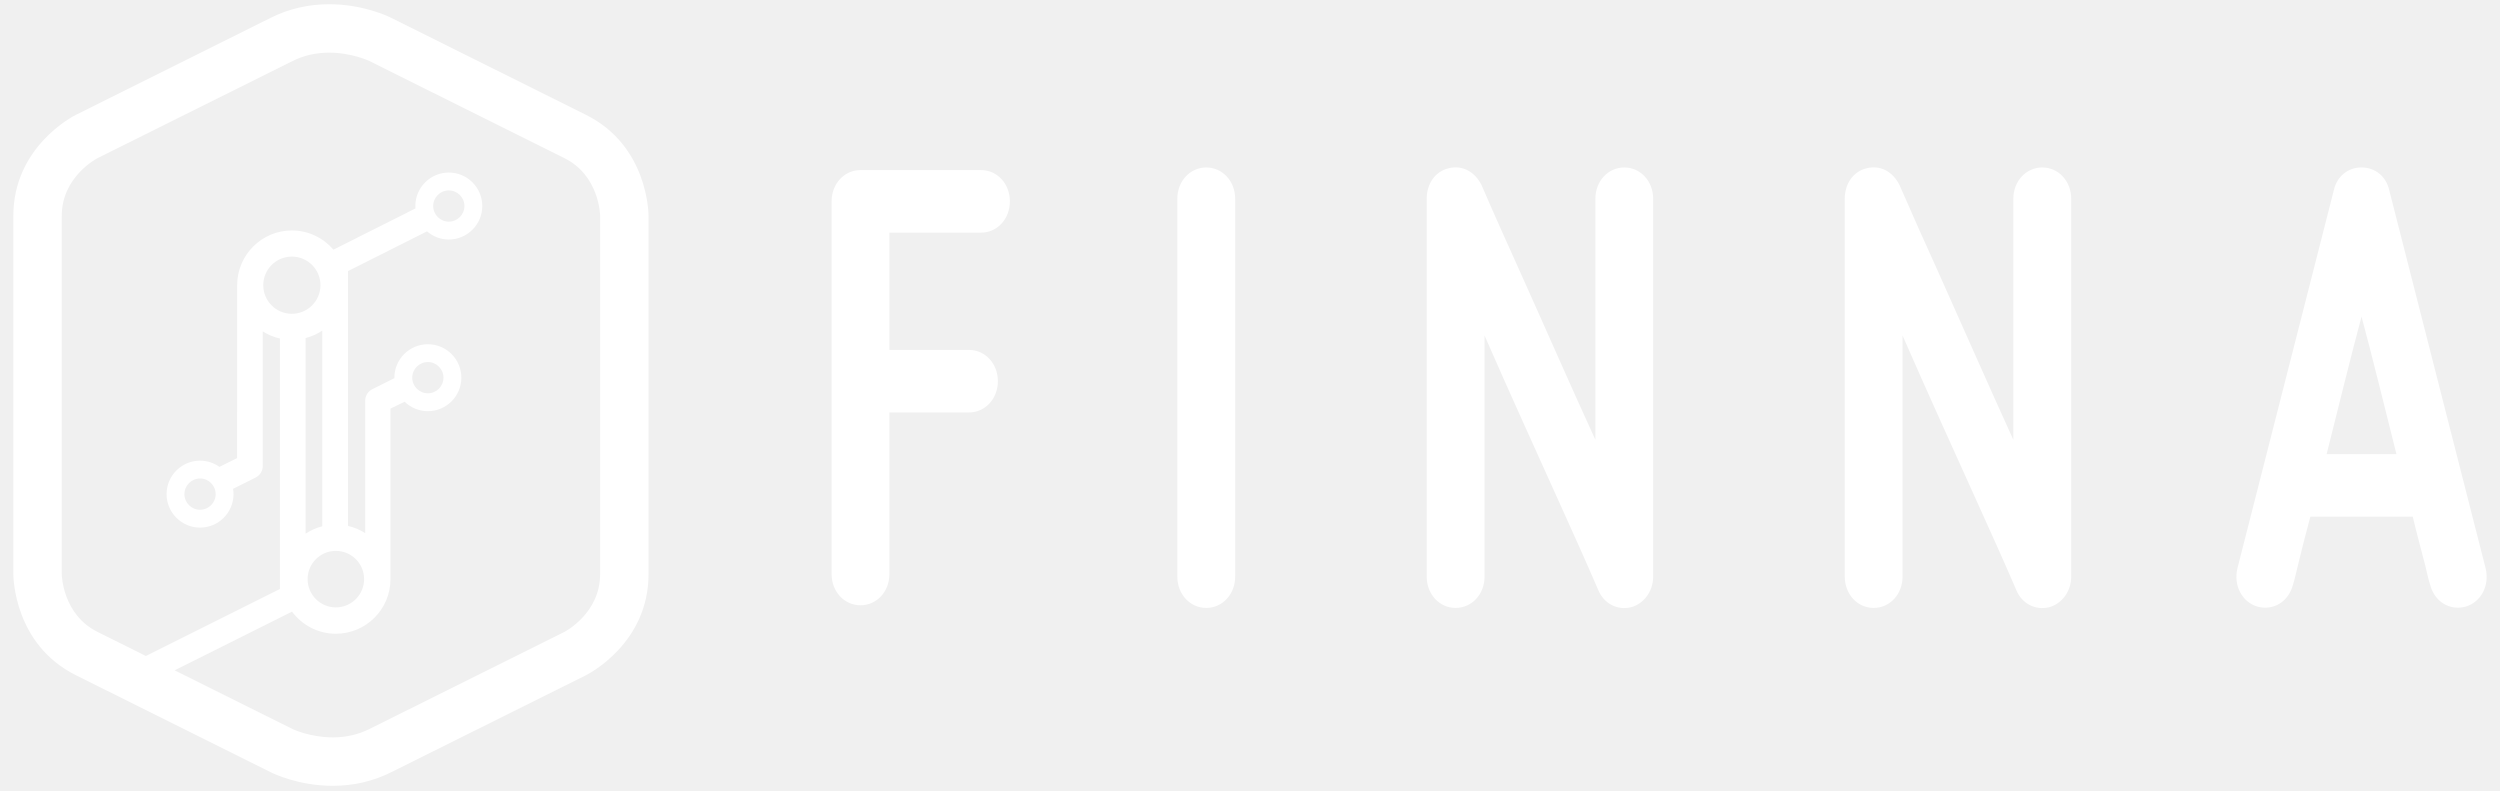
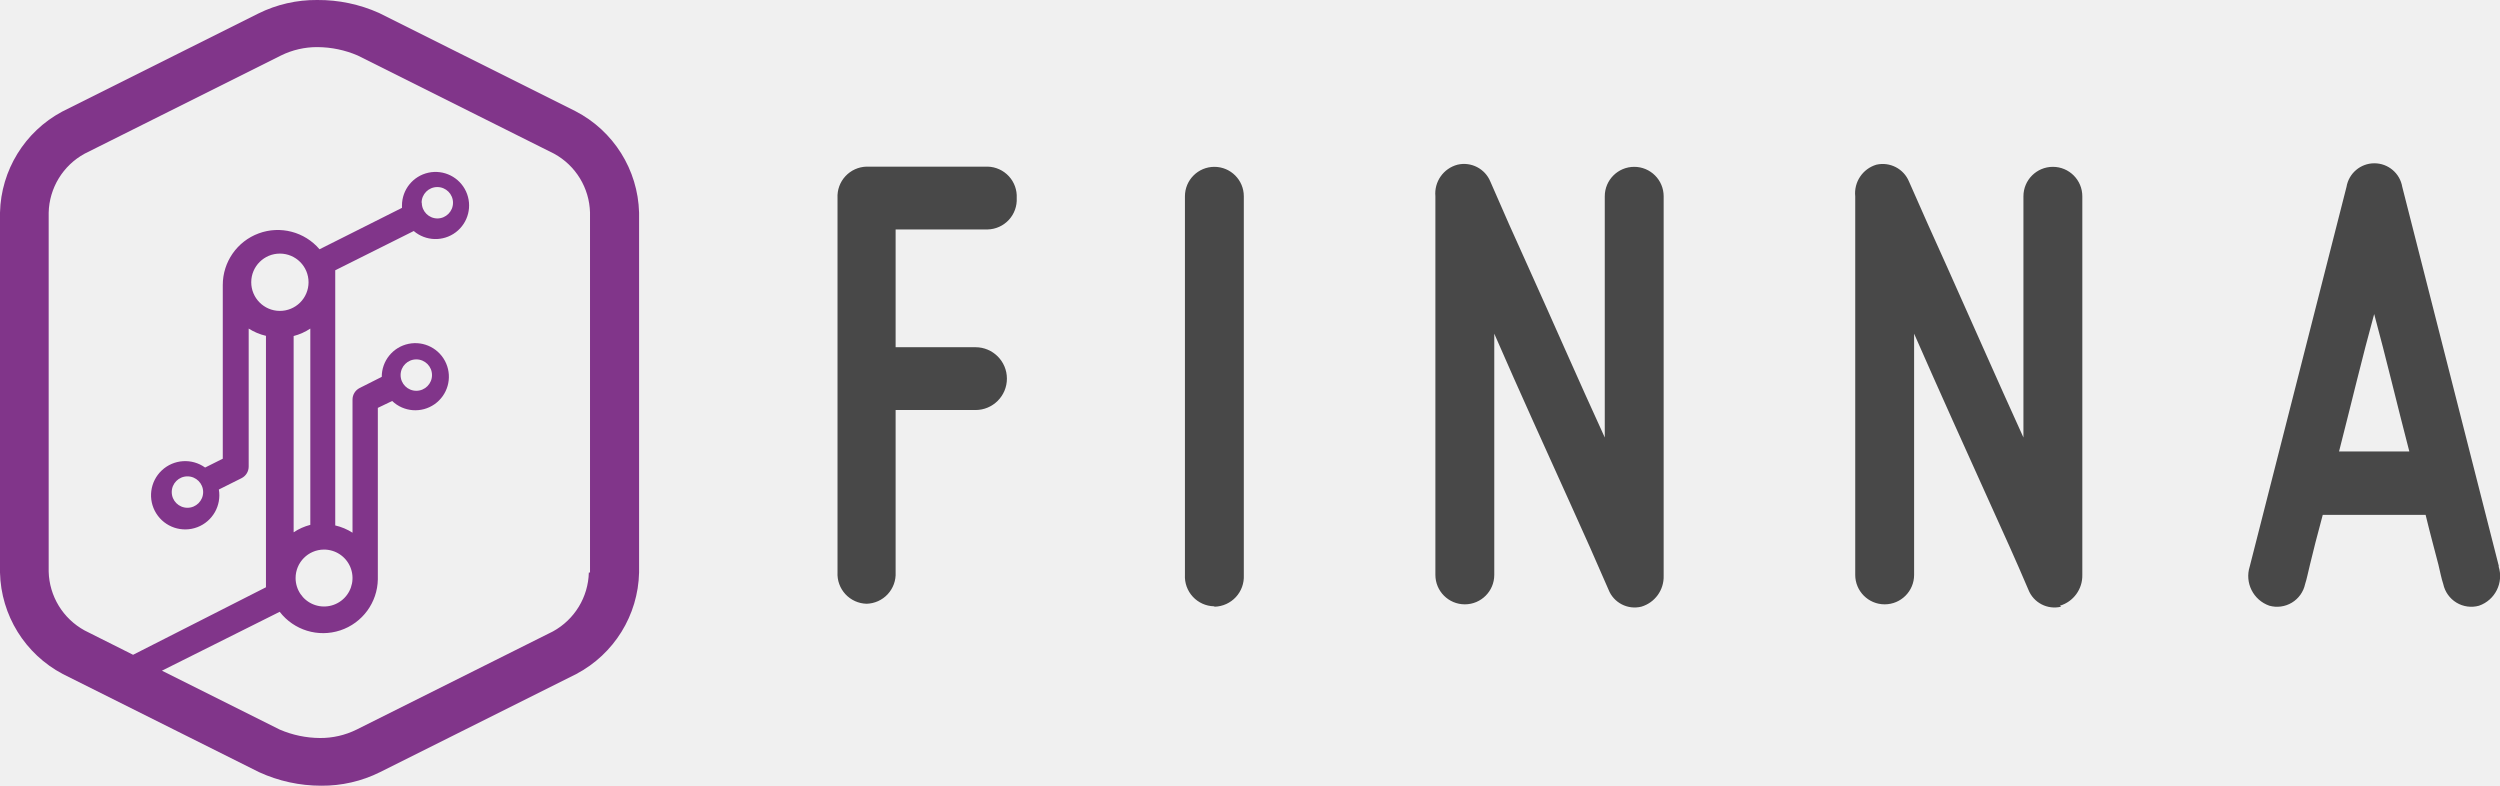
- <svg xmlns="http://www.w3.org/2000/svg" version="1.1" id="Layer_1" x="0px" y="0px" width="200.135px" height="63.247px" viewBox="474.515 383.991 200.135 63.247" enable-background="new 474.515 383.991 200.135 63.247" xml:space="preserve">
-   <g>
-     <g>
-       <path fill="#FFFFFF" d="M521.427,393.186l-15.623-7.781c-0.222-0.11-2.234-1.075-4.94-1.075c-1.658,0-3.223,0.363-4.652,1.075    l-15.623,7.781c-0.203,0.1-5.006,2.556-5.006,8.083v28.69c0,0.229,0.06,5.622,5.007,8.085l15.622,7.78    c0.223,0.111,2.236,1.075,4.941,1.075h0.001c1.656,0,3.221-0.363,4.65-1.075l15.623-7.78c0.204-0.104,5.006-2.557,5.006-8.085    v-28.69C526.433,401.042,526.375,395.65,521.427,393.186 M522.556,429.959c0,3.1-2.754,4.562-2.856,4.618l-15.623,7.78    c-0.891,0.442-1.872,0.665-2.924,0.665h-0.001c-1.809,0-3.209-0.662-3.213-0.665l-9.446-4.704l9.4-4.697    c0.798,1.069,2.069,1.769,3.507,1.769c2.413,0,4.376-1.959,4.373-4.371c0-0.378-0.001-13.651-0.001-13.651l1.135-0.552    c0.485,0.467,1.139,0.757,1.862,0.757c1.476,0,2.679-1.205,2.679-2.683c0-1.477-1.203-2.677-2.679-2.677    c-1.479,0-2.682,1.201-2.682,2.677c0,0.016,0.003,0.026,0.003,0.039l-1.773,0.887c-0.348,0.175-0.568,0.53-0.568,0.919v10.599    c-0.416-0.267-0.879-0.463-1.373-0.577V405.69l6.323-3.177c0.47,0.403,1.079,0.653,1.744,0.653c1.478,0,2.681-1.205,2.681-2.681    c0-1.479-1.203-2.681-2.681-2.681c-1.475,0-2.678,1.203-2.678,2.681c0,0.063,0.007,0.125,0.011,0.191l-6.569,3.302    c-0.806-0.939-1.997-1.538-3.327-1.538c-2.415,0-4.379,1.966-4.379,4.381c0,0.092-0.007,13.842-0.007,13.842l-1.41,0.703    c-0.441-0.312-0.974-0.497-1.553-0.497c-1.476,0-2.681,1.202-2.681,2.68c0,1.475,1.205,2.68,2.681,2.68s2.679-1.205,2.679-2.68    c0-0.146-0.015-0.289-0.038-0.428l1.81-0.903c0.348-0.174,0.568-0.531,0.568-0.923v-10.775c0.417,0.265,0.882,0.46,1.377,0.572    v20.048l-10.735,5.365l-3.873-1.93c-2.773-1.38-2.858-4.5-2.86-4.618v-28.688c0-3.098,2.758-4.562,2.86-4.616l15.623-7.78    c0.89-0.444,1.871-0.667,2.925-0.667c1.807,0,3.209,0.664,3.213,0.667l15.622,7.78c2.773,1.381,2.855,4.5,2.857,4.616v28.69    H522.556z M501.401,428.092c1.248,0,2.262,1.012,2.262,2.262c0,1.246-1.014,2.261-2.262,2.261c-1.249,0-2.26-1.015-2.26-2.261    C499.141,429.104,500.152,428.092,501.401,428.092 M500.316,426.122c-0.479,0.121-0.93,0.323-1.335,0.59v-15.657    c0.484-0.127,0.935-0.326,1.335-0.599V426.122z M497.878,409.111c-1.264,0-2.288-1.025-2.288-2.289c0-1.264,1.024-2.29,2.288-2.29    c1.265,0,2.291,1.026,2.291,2.29C500.169,408.085,499.143,409.111,497.878,409.111 M507.516,414.225    c0-0.688,0.562-1.25,1.253-1.25c0.687,0,1.248,0.562,1.248,1.25c0,0.691-0.562,1.251-1.248,1.251    C508.079,415.477,507.516,414.916,507.516,414.225 M509.193,400.484c0-0.691,0.562-1.25,1.25-1.25c0.689,0,1.251,0.561,1.251,1.25    c0,0.689-0.562,1.251-1.251,1.251C509.754,401.736,509.193,401.173,509.193,400.484 M491.78,423.549c0,0.688-0.561,1.25-1.25,1.25    c-0.688,0-1.252-0.562-1.252-1.25c0-0.689,0.564-1.253,1.252-1.253C491.219,422.296,491.78,422.86,491.78,423.549" />
-       <path fill="#FFFFFF" d="M666.36,420.348h-5.591c0.913-3.6,1.883-7.617,2.796-11.01    C664.482,412.731,665.447,416.748,666.36,420.348 M673.497,429.476l-7.711-30.25c-0.244-1.098-1.113-1.83-2.222-1.83    c-1.11,0-1.975,0.731-2.219,1.83l-7.713,30.25c-0.338,1.408,0.383,2.713,1.592,3.075c1.304,0.359,2.502-0.417,2.843-1.722    c0.143-0.419,0.242-0.938,0.39-1.513c0.236-0.99,0.575-2.348,1.01-3.962h8.198c0.381,1.614,0.771,2.972,1.014,3.962    c0.142,0.574,0.238,1.094,0.388,1.513c0.335,1.305,1.539,2.081,2.846,1.722C673.12,432.189,673.838,430.884,673.497,429.476     M638.541,432.607c1.01-0.266,1.783-1.256,1.783-2.455v-30.25c0-1.406-1.016-2.505-2.317-2.505c-1.301,0-2.316,1.099-2.316,2.505    v19.298c-2.067-4.537-4.289-9.597-6.069-13.563c-1.062-2.347-2.072-4.588-3.044-6.835c-0.522-1.042-1.49-1.613-2.603-1.348    c-1.107,0.255-1.78,1.248-1.78,2.447v30.25c0,1.408,1.012,2.507,2.314,2.507c1.302,0,2.313-1.097,2.313-2.507v-19.299    c1.979,4.539,4.29,9.598,6.075,13.562c1.063,2.348,2.076,4.59,3.038,6.831C636.365,432.29,637.429,432.868,638.541,432.607     M605.073,432.607c1.016-0.266,1.784-1.256,1.784-2.455v-30.25c0-1.406-1.012-2.505-2.31-2.505c-1.3,0-2.315,1.099-2.315,2.505    v19.298c-2.079-4.537-4.291-9.597-6.08-13.563c-1.057-2.347-2.07-4.588-3.036-6.835c-0.527-1.042-1.492-1.613-2.606-1.348    c-1.108,0.255-1.781,1.248-1.781,2.447v30.25c0,1.408,1.015,2.507,2.312,2.507c1.304,0,2.319-1.097,2.319-2.507v-19.299    c1.975,4.539,4.294,9.598,6.073,13.562c1.064,2.348,2.072,4.59,3.038,6.831C602.907,432.29,603.965,432.868,605.073,432.607     M571.082,432.658c1.299,0,2.313-1.098,2.313-2.507v-30.249c0-1.407-1.015-2.505-2.313-2.505c-1.303,0-2.317,1.099-2.317,2.505    v30.249C568.766,431.56,569.78,432.658,571.082,432.658 M543.402,432.446c1.303,0,2.313-1.095,2.313-2.499V417.01h6.365    c1.306,0,2.319-1.098,2.319-2.502c0-1.412-1.015-2.505-2.319-2.505h-6.365v-9.388h7.333c1.306,0,2.312-1.099,2.312-2.502    c0-1.411-1.007-2.506-2.312-2.506h-9.646c-1.301,0-2.314,1.095-2.314,2.506v29.834    C541.088,431.349,542.101,432.446,543.402,432.446" />
+ <svg xmlns="http://www.w3.org/2000/svg" viewBox="0 0 127.37 40">
+   <defs>
+     <style>.cls-1{fill:#81358a;}.cls-2{fill:#484848;}</style>
+   </defs>
+   <g id="Layer_2" data-name="Layer 2">
+     <g id="Header_Nav" data-name="Header Nav">
+       <path id="SYMBOL" class="cls-1" d="M29.31,5.66l-10-5A7.57,7.57,0,0,0,16.16,0a6.61,6.61,0,0,0-3,.69l-10,5A6,6,0,0,0,0,10.83V29.17a6,6,0,0,0,3.2,5.17l10,5a7.57,7.57,0,0,0,3.16.69h0a6.6,6.6,0,0,0,3-.69l10-5a6,6,0,0,0,3.2-5.17V10.83A6,6,0,0,0,29.31,5.66ZM30,29.17a3.52,3.52,0,0,1-1.83,3l-10,5a4.14,4.14,0,0,1-1.87.43h0a5.28,5.28,0,0,1-2.05-.43l-6-3,6-3a2.79,2.79,0,0,0,5-1.66c0-.24,0-8.73,0-8.73l.73-.35a1.71,1.71,0,1,0-.53-1.23v0l-1.13.57a.66.66,0,0,0-.36.59v6.78a2.8,2.8,0,0,0-.88-.37v-13l4-2a1.71,1.71,0,1,0-.6-1.3s0,.08,0,.12l-4.2,2.11a2.8,2.8,0,0,0-4.93,1.82c0,.06,0,8.85,0,8.85l-.9.45a1.74,1.74,0,1,0,.7,1.12l1.16-.58a.66.66,0,0,0,.36-.59V16.74a2.79,2.79,0,0,0,.88.37V29.92L6.78,33.36,4.31,32.12a3.52,3.52,0,0,1-1.83-3V10.83a3.52,3.52,0,0,1,1.83-3l10-5a4.15,4.15,0,0,1,1.87-.43,5.27,5.27,0,0,1,2.05.43l10,5a3.52,3.52,0,0,1,1.83,3V29.17ZM16.5,28a1.45,1.45,0,1,1-1.44,1.45A1.45,1.45,0,0,1,16.5,28Zm-.69-1.26a2.8,2.8,0,0,0-.85.38v-10a2.79,2.79,0,0,0,.85-.38ZM14.25,15.84a1.46,1.46,0,1,1,1.47-1.46A1.46,1.46,0,0,1,14.25,15.84Zm6.16,3.27a.8.8,0,1,1,.8.8A.8.8,0,0,1,20.41,19.11Zm1.07-8.78a.8.8,0,1,1,.8.8A.8.8,0,0,1,21.49,10.33ZM10.35,25.07a.8.8,0,1,1-.8-.8A.8.8,0,0,1,10.35,25.07Z" />
+       <g id="FINNA">
+         <path class="cls-2" d="M122.75,23h-3.58c.59-2.3,1.2-4.87,1.79-7,.59,2.17,1.2,4.74,1.79,7m4.56,5.84L122.39,9.52a1.44,1.44,0,0,0-2.84,0l-4.93,19.34a1.6,1.6,0,0,0,1,2,1.46,1.46,0,0,0,1.82-1.1c.09-.27.15-.6.25-1,.15-.63.37-1.5.65-2.53h5.24c.24,1,.49,1.9.65,2.53.09.37.15.7.25,1a1.46,1.46,0,0,0,1.82,1.1,1.6,1.6,0,0,0,1-2m-22.35,2a1.6,1.6,0,0,0,1.14-1.57V10a1.49,1.49,0,1,0-3,0V22.29c-1.32-2.9-2.74-6.13-3.88-8.67-.68-1.5-1.32-2.93-1.95-4.37a1.45,1.45,0,0,0-1.66-.86A1.52,1.52,0,0,0,94.52,10V29.29a1.48,1.48,0,1,0,3,0V17c1.27,2.9,2.74,6.14,3.88,8.67.68,1.5,1.33,2.93,1.94,4.37a1.43,1.43,0,0,0,1.67.87m-21.39,0a1.59,1.59,0,0,0,1.14-1.57V10a1.48,1.48,0,1,0-3,0V22.29c-1.33-2.9-2.74-6.13-3.89-8.67-.68-1.5-1.32-2.93-1.94-4.37a1.45,1.45,0,0,0-1.67-.86A1.52,1.52,0,0,0,73.13,10V29.29a1.48,1.48,0,1,0,3,0V17c1.26,2.9,2.74,6.14,3.88,8.67.68,1.5,1.32,2.93,1.94,4.37a1.43,1.43,0,0,0,1.67.87m-21.73,0a1.53,1.53,0,0,0,1.48-1.6V10a1.48,1.48,0,1,0-3,0V29.29a1.52,1.52,0,0,0,1.48,1.6m-17.7-.13a1.52,1.52,0,0,0,1.48-1.6V20.89H49.7a1.6,1.6,0,0,0,0-3.2H45.63v-6h4.69a1.52,1.52,0,0,0,1.48-1.6,1.52,1.52,0,0,0-1.48-1.6H44.15a1.52,1.52,0,0,0-1.48,1.6V29.16a1.52,1.52,0,0,0,1.48,1.6" />
+       </g>
    </g>
  </g>
</svg>
